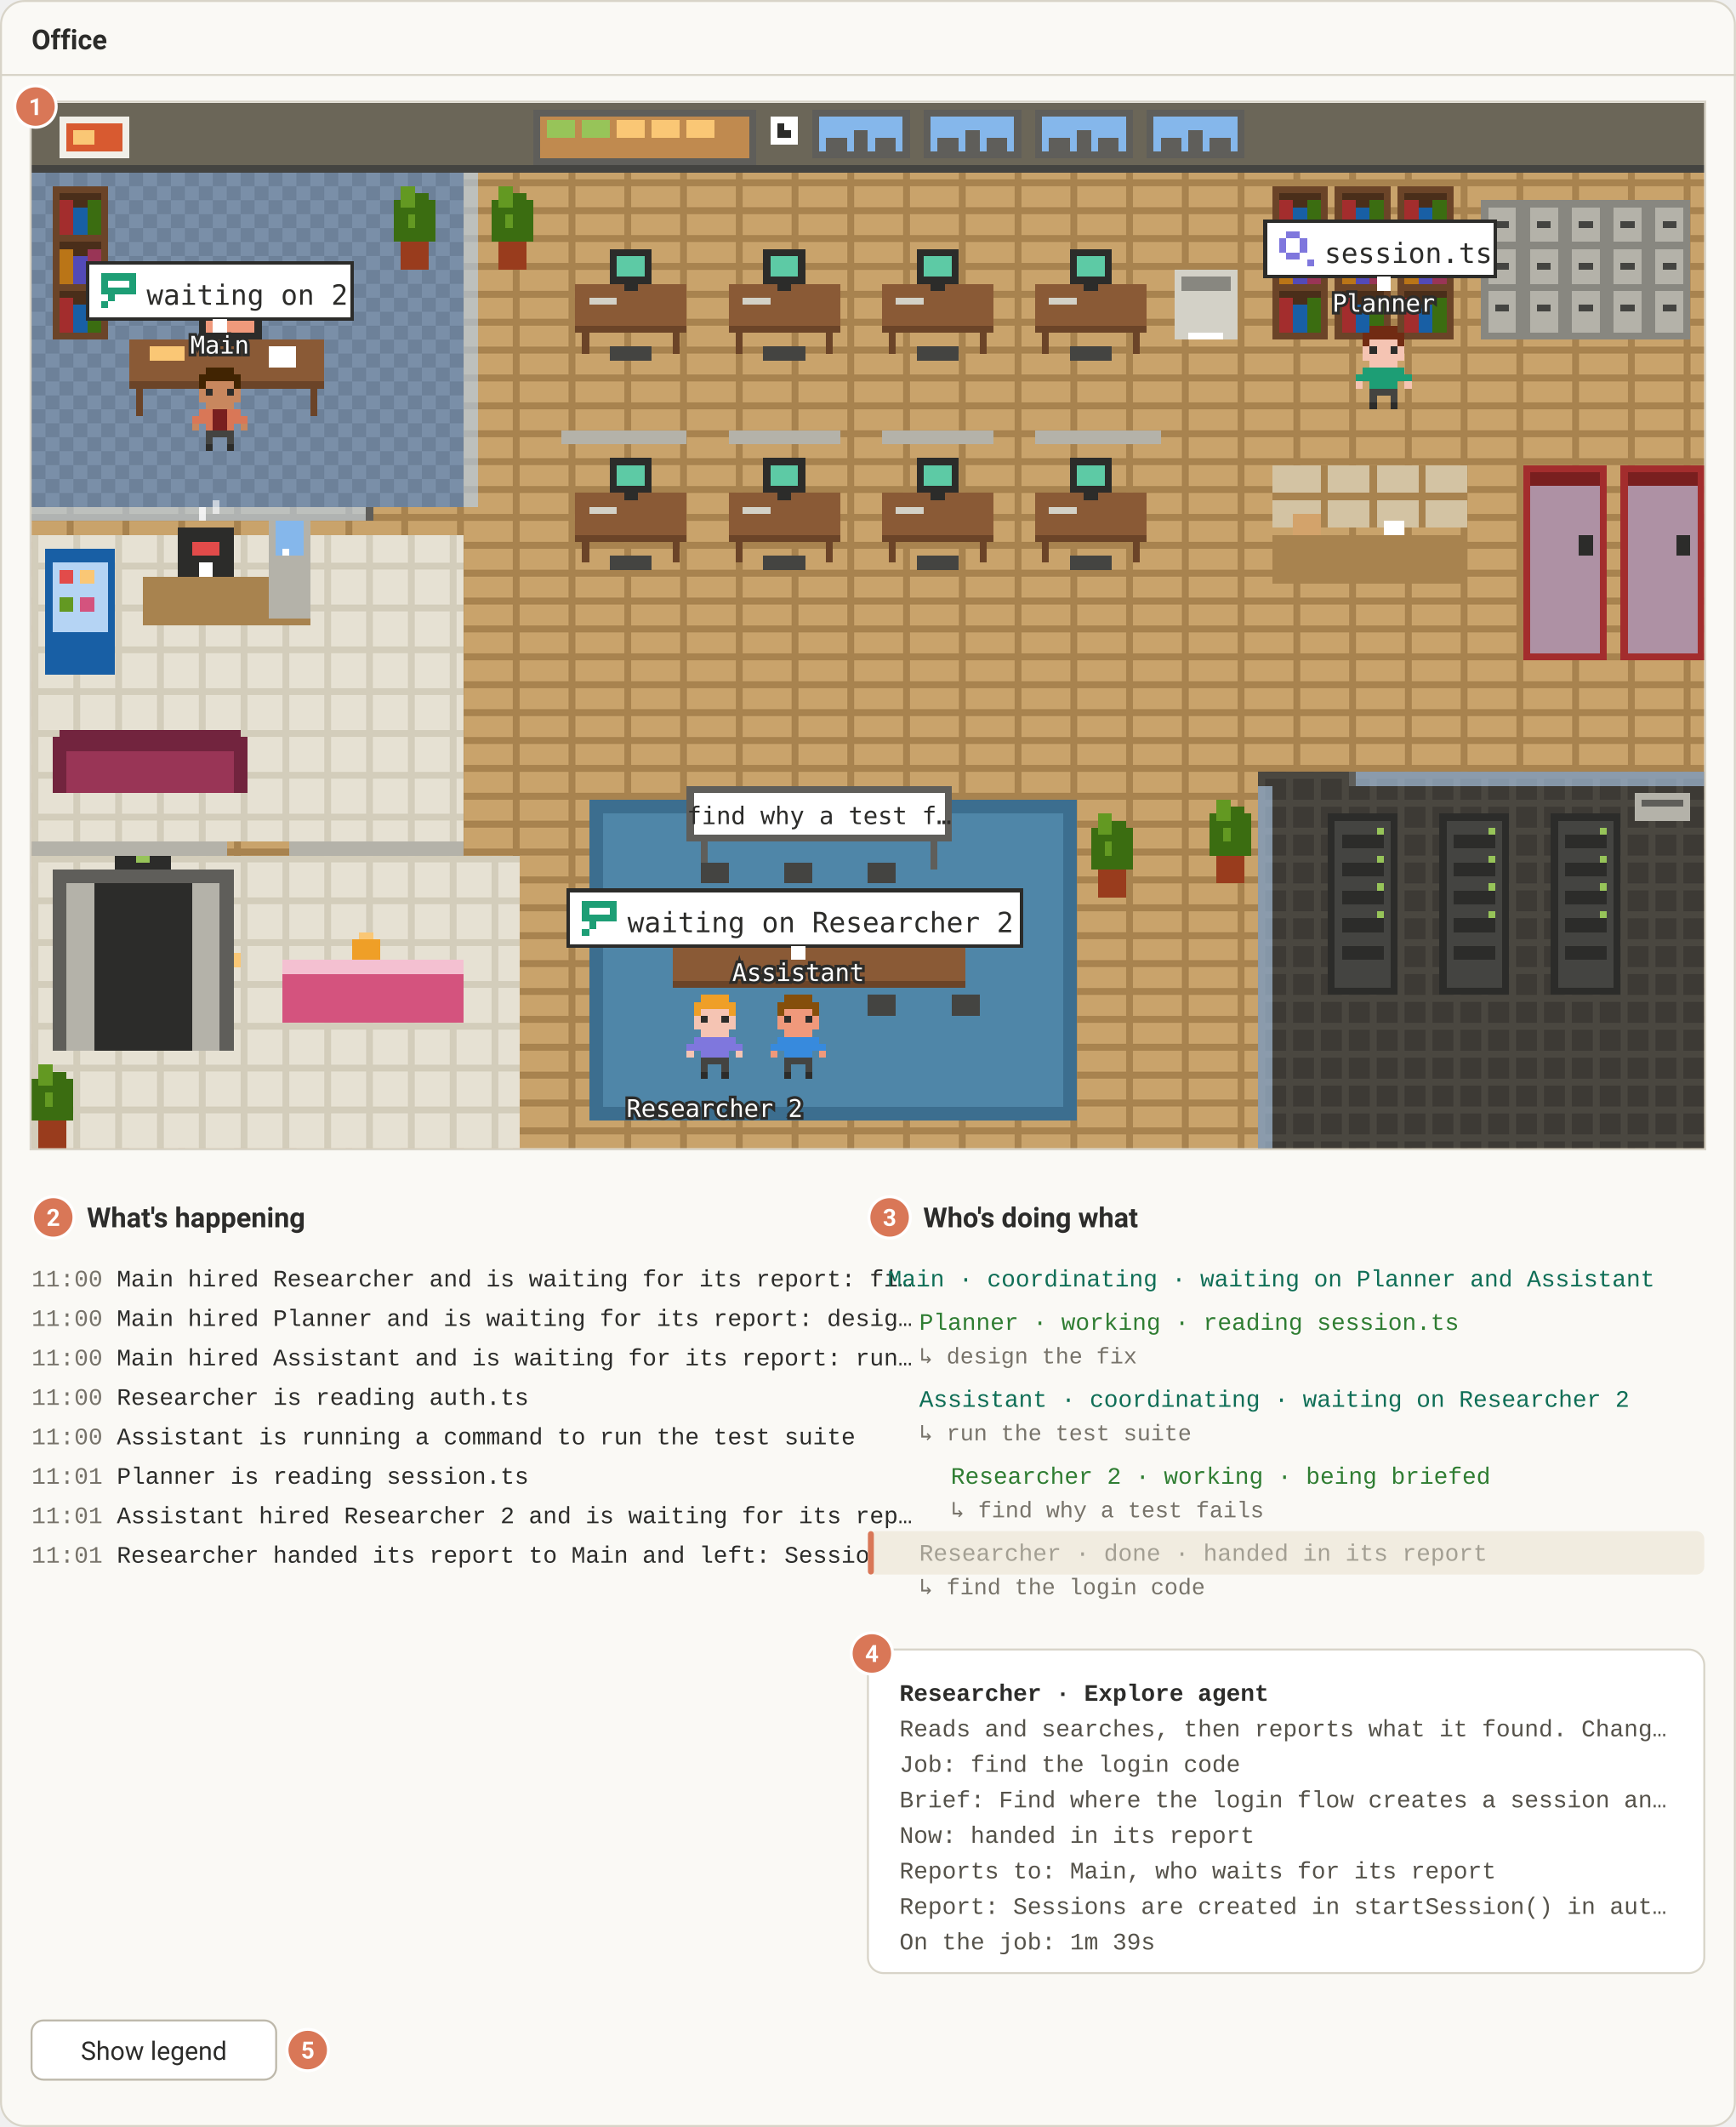
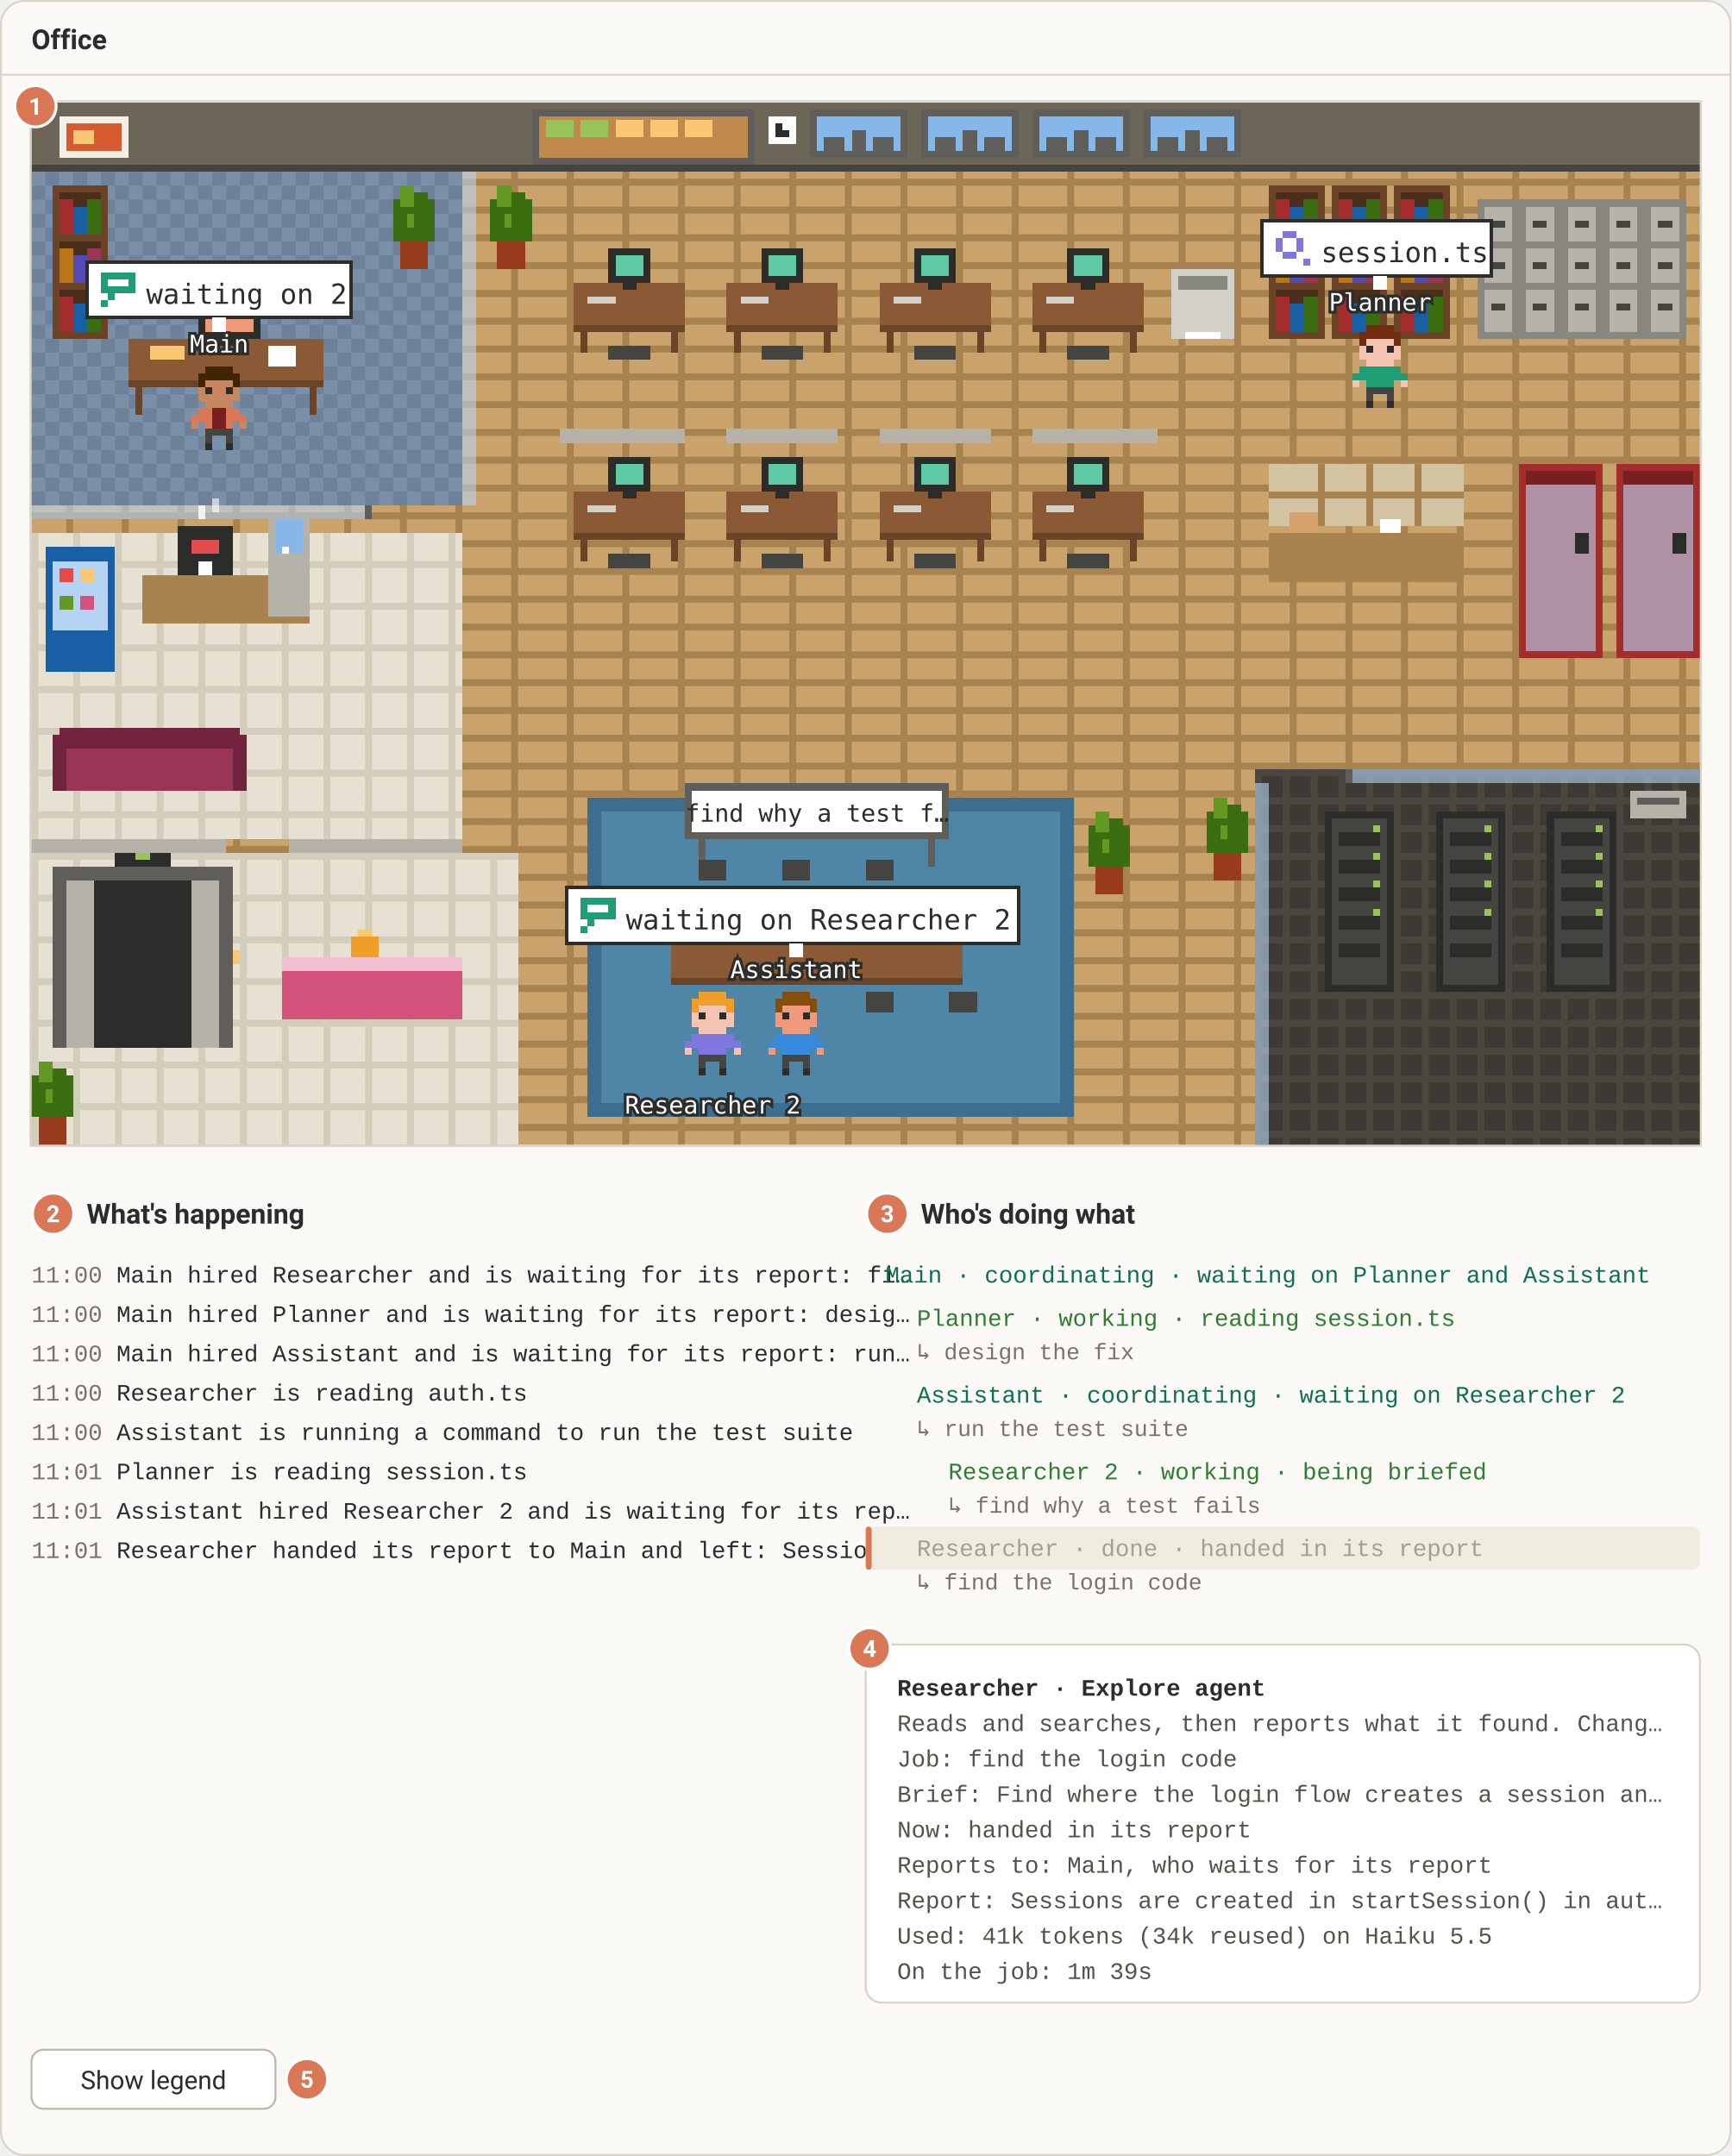
- <svg xmlns="http://www.w3.org/2000/svg" viewBox="0 0 880 1078" width="880" height="1078">
-   <rect x="0.5" y="0.5" width="879" height="1077" rx="12" fill="#faf9f5" stroke="#d8d4c8" />
+ <svg xmlns="http://www.w3.org/2000/svg" viewBox="0 0 880 1096" width="880" height="1096">
+   <rect x="0.5" y="0.5" width="879" height="1095" rx="12" fill="#faf9f5" stroke="#d8d4c8" />
  <g font-family="system-ui, -apple-system, 'Segoe UI', Roboto, Helvetica, Arial, sans-serif">
    <text x="16" y="25" font-size="14" font-weight="bold" fill="#2c2c2a">Office</text>
    <line x1="0" y1="38" x2="880" y2="38" stroke="#d8d4c8" />
  </g>
  <svg x="16" y="52" viewBox="0 0 240 150" width="848" height="530" shape-rendering="crispEdges" font-family="monospace">
    <defs>
      <pattern id="po-wood" width="8" height="4" patternUnits="userSpaceOnUse">
        <rect x="0" y="0" width="8" height="4" fill="#c9a36b" />
        <rect x="0" y="3" width="8" height="1" fill="#a8834f" />
        <rect x="5" y="0" width="1" height="3" fill="#a8834f" />
      </pattern>
      <pattern id="po-carpet" width="4" height="4" patternUnits="userSpaceOnUse">
        <rect x="0" y="0" width="4" height="4" fill="#7a8fa8" />
        <rect x="0" y="0" width="2" height="2" fill="#6d8199" />
        <rect x="2" y="2" width="2" height="2" fill="#6d8199" />
      </pattern>
      <pattern id="po-tile" width="6" height="6" patternUnits="userSpaceOnUse">
        <rect x="0" y="0" width="6" height="6" fill="#e6e1d3" />
        <rect x="0" y="0" width="6" height="1" fill="#d3cdbb" />
        <rect x="0" y="0" width="1" height="6" fill="#d3cdbb" />
      </pattern>
      <pattern id="po-grate" width="4" height="4" patternUnits="userSpaceOnUse">
        <rect x="0" y="0" width="4" height="4" fill="#3d3a35" />
        <rect x="0" y="0" width="4" height="1" fill="#4a4740" />
        <rect x="0" y="0" width="1" height="4" fill="#4a4740" />
      </pattern>
      <g id="po-desk">
        <rect x="0" y="0" width="16" height="6" fill="#8a5a36" />
        <rect x="0" y="6" width="16" height="1" fill="#6b4428" />
        <rect x="1" y="7" width="1" height="3" fill="#6b4428" />
        <rect x="14" y="7" width="1" height="3" fill="#6b4428" />
        <rect x="5" y="-5" width="6" height="5" fill="#2c2c2a" />
        <rect x="6" y="-4" width="4" height="3" fill="#5dcaa5" />
        <rect x="7" y="0" width="2" height="1" fill="#2c2c2a" />
        <rect x="2" y="2" width="4" height="1" fill="#d3d1c7" />
      </g>
      <g id="po-cab">
        <rect x="0" y="0" width="6" height="20" fill="#888780" />
        <rect x="1" y="1" width="4" height="5" fill="#b4b2a9" />
        <rect x="1" y="7" width="4" height="5" fill="#b4b2a9" />
        <rect x="1" y="13" width="4" height="6" fill="#b4b2a9" />
        <rect x="2" y="3" width="2" height="1" fill="#444441" />
        <rect x="2" y="9" width="2" height="1" fill="#444441" />
        <rect x="2" y="15" width="2" height="1" fill="#444441" />
      </g>
      <g id="po-shelf">
        <rect x="0" y="0" width="8" height="22" fill="#6b4428" />
        <rect x="1" y="1" width="6" height="6" fill="#4a2e1a" />
        <rect x="1" y="2" width="2" height="5" fill="#a32d2d" />
        <rect x="3" y="3" width="2" height="4" fill="#185fa5" />
        <rect x="5" y="2" width="2" height="5" fill="#3b6d11" />
        <rect x="1" y="8" width="6" height="6" fill="#4a2e1a" />
        <rect x="1" y="9" width="2" height="5" fill="#ba7517" />
        <rect x="3" y="10" width="2" height="4" fill="#534ab7" />
        <rect x="5" y="9" width="2" height="5" fill="#993556" />
        <rect x="1" y="15" width="6" height="6" fill="#4a2e1a" />
        <rect x="1" y="16" width="2" height="5" fill="#a32d2d" />
        <rect x="3" y="17" width="2" height="4" fill="#185fa5" />
        <rect x="5" y="16" width="2" height="5" fill="#3b6d11" />
      </g>
      <g id="po-rack">
        <rect x="0" y="0" width="10" height="26" fill="#2c2c2a" />
        <rect x="1" y="1" width="8" height="24" fill="#444441" />
        <rect x="2" y="3" width="6" height="2" fill="#2c2c2a" />
        <rect x="2" y="7" width="6" height="2" fill="#2c2c2a" />
        <rect x="2" y="11" width="6" height="2" fill="#2c2c2a" />
        <rect x="2" y="15" width="6" height="2" fill="#2c2c2a" />
        <rect x="2" y="19" width="6" height="2" fill="#2c2c2a" />
      </g>
      <g id="po-plant">
        <rect x="1" y="8" width="4" height="4" fill="#993c1d" />
        <rect x="0" y="2" width="6" height="6" fill="#3b6d11" />
        <rect x="1" y="0" width="2" height="3" fill="#639922" />
        <rect x="3" y="1" width="2" height="3" fill="#3b6d11" />
        <rect x="2" y="4" width="1" height="2" fill="#639922" />
      </g>
    </defs>
    <rect x="0" y="10" width="240" height="140" fill="url(#po-wood)" />
    <rect x="0" y="10" width="62" height="48" fill="url(#po-carpet)" />
    <rect x="0" y="62" width="62" height="44" fill="url(#po-tile)" />
    <rect x="0" y="108" width="70" height="42" fill="url(#po-tile)" />
    <rect x="176" y="96" width="64" height="54" fill="url(#po-grate)" />
    <rect x="0" y="0" width="240" height="9" fill="#6b6658" />
    <rect x="0" y="9" width="240" height="1" fill="#444441" />
    <rect x="112" y="1" width="14" height="7" fill="#5f5e5a" />
    <rect x="113" y="2" width="12" height="5" fill="#85b7eb" />
    <rect x="114" y="5" width="3" height="2" fill="#5f5e5a" />
    <rect x="118" y="4" width="2" height="3" fill="#5f5e5a" />
    <rect x="121" y="5" width="3" height="2" fill="#5f5e5a" />
    <rect x="128" y="1" width="14" height="7" fill="#5f5e5a" />
    <rect x="129" y="2" width="12" height="5" fill="#85b7eb" />
    <rect x="130" y="5" width="3" height="2" fill="#5f5e5a" />
    <rect x="134" y="4" width="2" height="3" fill="#5f5e5a" />
    <rect x="137" y="5" width="3" height="2" fill="#5f5e5a" />
    <rect x="144" y="1" width="14" height="7" fill="#5f5e5a" />
    <rect x="145" y="2" width="12" height="5" fill="#85b7eb" />
    <rect x="146" y="5" width="3" height="2" fill="#5f5e5a" />
    <rect x="150" y="4" width="2" height="3" fill="#5f5e5a" />
    <rect x="153" y="5" width="3" height="2" fill="#5f5e5a" />
    <rect x="160" y="1" width="14" height="7" fill="#5f5e5a" />
    <rect x="161" y="2" width="12" height="5" fill="#85b7eb" />
    <rect x="162" y="5" width="3" height="2" fill="#5f5e5a" />
    <rect x="166" y="4" width="2" height="3" fill="#5f5e5a" />
    <rect x="169" y="5" width="3" height="2" fill="#5f5e5a" />
    <g id="po-zone-taskboard">
      <rect x="72" y="1" width="32" height="8" fill="#5f5e5a" />
      <rect x="73" y="2" width="30" height="6" fill="#c08a4f" />
    </g>
    <rect x="62" y="10" width="2" height="48" fill="#b5d4f4" fill-opacity="0.6" />
    <rect x="0" y="58" width="48" height="2" fill="#b5d4f4" fill-opacity="0.6" />
    <rect x="48" y="58" width="1" height="2" fill="#5f5e5a" />
    <rect x="176" y="98" width="2" height="52" fill="#b5d4f4" fill-opacity="0.6" />
    <rect x="190" y="96" width="50" height="2" fill="#b5d4f4" fill-opacity="0.6" />
    <rect x="189" y="96" width="1" height="2" fill="#5f5e5a" />
    <rect x="0" y="106" width="28" height="2" fill="#b4b2a9" />
    <rect x="37" y="106" width="25" height="2" fill="#b4b2a9" />
    <rect x="76" y="47" width="18" height="2" fill="#b4b2a9" />
    <rect x="100" y="47" width="16" height="2" fill="#b4b2a9" />
    <rect x="122" y="47" width="16" height="2" fill="#b4b2a9" />
    <rect x="144" y="47" width="18" height="2" fill="#b4b2a9" />
    <g id="po-zone-office">
      <use href="#po-shelf" x="3" y="12" />
      <rect x="14" y="34" width="28" height="6" fill="#8a5a36" />
      <rect x="14" y="40" width="28" height="1" fill="#6b4428" />
      <rect x="15" y="41" width="1" height="4" fill="#6b4428" />
      <rect x="40" y="41" width="1" height="4" fill="#6b4428" />
      <rect x="24" y="28" width="9" height="6" fill="#2c2c2a" />
      <rect x="25" y="29" width="7" height="4" fill="#f0997b" />
      <rect x="27" y="34" width="3" height="1" fill="#2c2c2a" />
      <rect x="17" y="35" width="5" height="2" fill="#fac775" />
      <rect x="34" y="35" width="4" height="3" fill="#ffffff" />
      <use href="#po-plant" x="52" y="12" />
    </g>
    <g id="po-zone-desk">
      <use href="#po-desk" x="78" y="26" />
      <rect x="83" y="35" width="6" height="2" fill="#444441" />
      <use href="#po-desk" x="100" y="26" />
      <rect x="105" y="35" width="6" height="2" fill="#444441" />
      <use href="#po-desk" x="122" y="26" />
      <rect x="127" y="35" width="6" height="2" fill="#444441" />
      <use href="#po-desk" x="144" y="26" />
      <rect x="149" y="35" width="6" height="2" fill="#444441" />
      <use href="#po-desk" x="78" y="56" />
      <rect x="83" y="65" width="6" height="2" fill="#444441" />
      <use href="#po-desk" x="100" y="56" />
      <rect x="105" y="65" width="6" height="2" fill="#444441" />
      <use href="#po-desk" x="122" y="56" />
      <rect x="127" y="65" width="6" height="2" fill="#444441" />
      <use href="#po-desk" x="144" y="56" />
      <rect x="149" y="65" width="6" height="2" fill="#444441" />
      <rect x="164" y="24" width="9" height="10" fill="#d3d1c7" />
      <rect x="165" y="25" width="7" height="2" fill="#888780" />
      <rect x="166" y="33" width="5" height="1" fill="#ffffff" />
    </g>
    <g id="po-zone-library">
      <use href="#po-shelf" x="178" y="12" />
      <use href="#po-shelf" x="187" y="12" />
      <use href="#po-shelf" x="196" y="12" />
      <use href="#po-cab" x="208" y="14" />
      <use href="#po-cab" x="214" y="14" />
      <use href="#po-cab" x="220" y="14" />
      <use href="#po-cab" x="226" y="14" />
      <use href="#po-cab" x="232" y="14" />
    </g>
    <g id="po-zone-mailroom">
      <rect x="178" y="52" width="28" height="9" fill="#d3c3a3" />
      <rect x="185" y="52" width="1" height="9" fill="#a8834f" />
      <rect x="192" y="52" width="1" height="9" fill="#a8834f" />
      <rect x="199" y="52" width="1" height="9" fill="#a8834f" />
      <rect x="178" y="56" width="28" height="1" fill="#a8834f" />
      <rect x="178" y="62" width="28" height="6" fill="#a8834f" />
      <rect x="178" y="68" width="28" height="1" fill="#a8834f" />
      <rect x="181" y="59" width="4" height="3" fill="#d3a36b" />
      <rect x="194" y="60" width="3" height="2" fill="#ffffff" />
    </g>
    <g id="po-zone-phone">
      <rect x="214" y="52" width="12" height="28" fill="#a32d2d" />
      <rect x="215" y="55" width="10" height="24" fill="#b5d4f4" fill-opacity="0.6" />
      <rect x="215" y="53" width="10" height="2" fill="#791f1f" />
      <rect x="222" y="62" width="2" height="3" fill="#2c2c2a" />
      <rect x="228" y="52" width="12" height="28" fill="#a32d2d" />
      <rect x="229" y="55" width="10" height="24" fill="#b5d4f4" fill-opacity="0.6" />
      <rect x="229" y="53" width="10" height="2" fill="#791f1f" />
      <rect x="236" y="62" width="2" height="3" fill="#2c2c2a" />
    </g>
    <g id="po-zone-server">
      <use href="#po-rack" x="186" y="102" />
      <rect x="193" y="104" width="1" height="1" fill="#97c459">
        <animate attributeName="fill" values="#97c459;#27500a;#97c459" dur="0.50s" repeatCount="indefinite" />
      </rect>
      <rect x="193" y="108" width="1" height="1" fill="#97c459">
        <animate attributeName="fill" values="#97c459;#27500a;#97c459" dur="0.73s" repeatCount="indefinite" />
      </rect>
      <rect x="193" y="112" width="1" height="1" fill="#97c459">
        <animate attributeName="fill" values="#97c459;#27500a;#97c459" dur="0.96s" repeatCount="indefinite" />
      </rect>
      <rect x="193" y="116" width="1" height="1" fill="#97c459">
        <animate attributeName="fill" values="#97c459;#27500a;#97c459" dur="1.19s" repeatCount="indefinite" />
      </rect>
      <use href="#po-rack" x="202" y="102" />
      <rect x="209" y="104" width="1" height="1" fill="#97c459">
        <animate attributeName="fill" values="#97c459;#27500a;#97c459" dur="1.42s" repeatCount="indefinite" />
      </rect>
      <rect x="209" y="108" width="1" height="1" fill="#97c459">
        <animate attributeName="fill" values="#97c459;#27500a;#97c459" dur="0.50s" repeatCount="indefinite" />
      </rect>
      <rect x="209" y="112" width="1" height="1" fill="#97c459">
        <animate attributeName="fill" values="#97c459;#27500a;#97c459" dur="0.73s" repeatCount="indefinite" />
      </rect>
      <rect x="209" y="116" width="1" height="1" fill="#97c459">
        <animate attributeName="fill" values="#97c459;#27500a;#97c459" dur="0.96s" repeatCount="indefinite" />
      </rect>
      <use href="#po-rack" x="218" y="102" />
      <rect x="225" y="104" width="1" height="1" fill="#97c459">
        <animate attributeName="fill" values="#97c459;#27500a;#97c459" dur="1.19s" repeatCount="indefinite" />
      </rect>
      <rect x="225" y="108" width="1" height="1" fill="#97c459">
        <animate attributeName="fill" values="#97c459;#27500a;#97c459" dur="1.42s" repeatCount="indefinite" />
      </rect>
      <rect x="225" y="112" width="1" height="1" fill="#97c459">
        <animate attributeName="fill" values="#97c459;#27500a;#97c459" dur="0.50s" repeatCount="indefinite" />
      </rect>
      <rect x="225" y="116" width="1" height="1" fill="#97c459">
        <animate attributeName="fill" values="#97c459;#27500a;#97c459" dur="0.73s" repeatCount="indefinite" />
      </rect>
      <rect x="230" y="99" width="8" height="4" fill="#b4b2a9" />
      <rect x="231" y="100" width="6" height="1" fill="#5f5e5a" />
    </g>
    <g id="po-zone-meeting">
      <rect x="80" y="100" width="70" height="46" fill="#3c6e8f" />
      <rect x="82" y="102" width="66" height="42" fill="#4f86a8" />
      <rect x="94" y="98" width="38" height="8" fill="#5f5e5a" />
      <rect x="95" y="99" width="36" height="6" fill="#ffffff" />
      <rect x="96" y="106" width="1" height="4" fill="#5f5e5a" />
      <rect x="129" y="106" width="1" height="4" fill="#5f5e5a" />
      <rect x="96" y="109" width="4" height="3" fill="#444441" />
      <rect x="108" y="109" width="4" height="3" fill="#444441" />
      <rect x="120" y="109" width="4" height="3" fill="#444441" />
      <rect x="96" y="128" width="4" height="3" fill="#444441" />
      <rect x="108" y="128" width="4" height="3" fill="#444441" />
      <rect x="120" y="128" width="4" height="3" fill="#444441" />
      <rect x="132" y="128" width="4" height="3" fill="#444441" />
      <rect x="92" y="116" width="42" height="10" fill="#8a5a36" />
      <rect x="92" y="126" width="42" height="1" fill="#6b4428" />
    </g>
    <g id="po-zone-breakroom">
      <rect x="2" y="64" width="10" height="18" fill="#185fa5" />
      <rect x="3" y="66" width="8" height="10" fill="#b5d4f4" />
      <rect x="4" y="67" width="2" height="2" fill="#e24b4a" />
      <rect x="7" y="67" width="2" height="2" fill="#fac775" />
      <rect x="4" y="71" width="2" height="2" fill="#639922" />
      <rect x="7" y="71" width="2" height="2" fill="#d4537e" />
      <rect x="16" y="68" width="24" height="6" fill="#a8834f" />
      <rect x="16" y="74" width="24" height="1" fill="#a8834f" />
      <rect x="21" y="61" width="8" height="7" fill="#2c2c2a" />
      <rect x="23" y="63" width="4" height="2" fill="#e24b4a" />
      <rect x="24" y="66" width="2" height="2" fill="#ffffff" />
      <rect x="34" y="60" width="6" height="14" fill="#b4b2a9" />
      <rect x="35" y="60" width="4" height="5" fill="#85b7eb" />
      <rect x="4" y="90" width="26" height="3" fill="#72243e" />
      <rect x="4" y="93" width="26" height="6" fill="#993556" />
      <rect x="3" y="91" width="2" height="8" fill="#72243e" />
      <rect x="29" y="91" width="2" height="8" fill="#72243e" />
    </g>
    <g id="po-zone-elevator">
      <rect x="3" y="110" width="26" height="26" fill="#5f5e5a" />
      <rect x="5" y="112" width="11" height="24" fill="#b4b2a9" />
      <rect x="16" y="112" width="11" height="24" fill="#b4b2a9" />
      <rect x="15" y="112" width="2" height="24" fill="#5f5e5a" />
      <rect x="12" y="108" width="8" height="2" fill="#2c2c2a" />
      <rect x="15" y="108" width="2" height="1" fill="#97c459" />
      <rect x="29" y="122" width="1" height="2" fill="#fac775" />
    </g>
    <g id="po-zone-reception">
      <rect x="36" y="123" width="26" height="2" fill="#f4c0d1" />
      <rect x="36" y="125" width="26" height="7" fill="#d4537e" />
      <rect x="46" y="120" width="4" height="3" fill="#ef9f27" />
      <rect x="47" y="119" width="2" height="1" fill="#fac775" />
    </g>
    <g id="po-decor">
      <use href="#po-plant" x="66" y="12" />
      <use href="#po-plant" x="152" y="102" />
      <use href="#po-plant" x="169" y="100" />
      <use href="#po-plant" x="0" y="138" />
      <rect x="4" y="2" width="10" height="6" fill="#f1efe8" />
      <rect x="5" y="3" width="8" height="4" fill="#d85a30" />
      <rect x="6" y="4" width="3" height="2" fill="#fac775" />
      <rect x="106" y="2" width="4" height="4" fill="#ffffff" />
      <rect x="107" y="3" width="1" height="2" fill="#2c2c2a" />
      <rect x="108" y="4" width="1" height="1" fill="#2c2c2a" />
      <g>
        <rect x="24" y="58" width="1" height="2" fill="#ffffff" fill-opacity="0.8" />
        <rect x="26" y="57" width="1" height="2" fill="#ffffff" fill-opacity="0.6" />
        <animateTransform attributeName="transform" type="translate" values="0,1;0,-2" dur="1.2s" repeatCount="indefinite" />
        <animate attributeName="opacity" values="1;0" dur="1.2s" repeatCount="indefinite" />
      </g>
      <rect x="36" y="64" width="1" height="1" fill="#ffffff">
        <animate attributeName="y" values="64;60" dur="2s" repeatCount="indefinite" />
      </rect>
    </g>
    <text x="113" y="103.5" font-size="3.5" text-anchor="middle" fill="#2c2c2a">find why a test f…</text>
    <rect x="74" y="2.5" width="4" height="2.5" fill="#97c459" />
    <rect x="79" y="2.5" width="4" height="2.5" fill="#97c459" />
    <rect x="84" y="2.5" width="4" height="2.5" fill="#fac775" />
    <rect x="89" y="2.5" width="4" height="2.5" fill="#fac775" />
    <rect x="94" y="2.5" width="4" height="2.5" fill="#fac775" />
    <rect x="9" y="112" width="14" height="24" fill="#2c2c2a" />
    <g id="agent-plan-1" transform="translate(194,44)">
      <g>
        <g transform="translate(-4,-12)">
          <rect x="2" y="0" width="4" height="1" fill="#712b13" />
          <rect x="1" y="1" width="6" height="1" fill="#712b13" />
          <rect x="1" y="2" width="1" height="1" fill="#712b13" />
          <rect x="2" y="2" width="4" height="1" fill="#f5c4b3" />
          <rect x="6" y="2" width="1" height="1" fill="#712b13" />
          <rect x="1" y="3" width="1" height="1" fill="#f5c4b3" />
          <rect x="2" y="3" width="1" height="1" fill="#2c2c2a" />
          <rect x="3" y="3" width="2" height="1" fill="#f5c4b3" />
          <rect x="5" y="3" width="1" height="1" fill="#2c2c2a" />
          <rect x="6" y="3" width="1" height="1" fill="#f5c4b3" />
          <rect x="1" y="4" width="6" height="1" fill="#f5c4b3" />
          <rect x="2" y="5" width="4" height="1" fill="#f5c4b3" />
          <rect x="1" y="6" width="6" height="1" fill="#1d9e75" />
          <rect x="0" y="7" width="8" height="1" fill="#1d9e75" />
          <rect x="0" y="8" width="1" height="1" fill="#f5c4b3" />
          <rect x="2" y="8" width="4" height="1" fill="#1d9e75" />
          <rect x="7" y="8" width="1" height="1" fill="#f5c4b3" />
          <rect x="2" y="9" width="4" height="1" fill="#444441" />
          <rect x="2" y="10" width="1" height="1" fill="#444441" />
          <rect x="2" y="11" width="1" height="1" fill="#2c2c2a" />
          <rect x="5" y="10" width="1" height="1" fill="#444441" />
          <rect x="5" y="11" width="1" height="1" fill="#2c2c2a" />
        </g>
        <animateTransform attributeName="transform" type="translate" values="0,0;0,-0.6;0,0" dur="0.7s" repeatCount="indefinite" />
      </g>
      <text x="0" y="-14" font-size="3.5" text-anchor="middle" fill="#ffffff" stroke="#2c2c2a" stroke-width="0.8" paint-order="stroke">Planner</text>
      <g transform="translate(-17,-27)">
        <rect x="0" y="0" width="33" height="8" fill="#ffffff" stroke="#2c2c2a" stroke-width="0.5" />
        <rect x="16" y="8" width="2" height="2" fill="#ffffff" />
        <rect x="3" y="1.5" width="2" height="1" fill="#7f77dd" />
        <rect x="2" y="2.5" width="1" height="1" fill="#7f77dd" />
        <rect x="5" y="2.5" width="1" height="1" fill="#7f77dd" />
        <rect x="2" y="3.5" width="1" height="1" fill="#7f77dd" />
        <rect x="5" y="3.5" width="1" height="1" fill="#7f77dd" />
        <rect x="3" y="4.5" width="2" height="1" fill="#7f77dd" />
        <rect x="6" y="5.5" width="1" height="1" fill="#7f77dd" />
        <text x="8.5" y="6" font-size="4" fill="#2c2c2a">session.ts</text>
      </g>
    </g>
    <g id="agent-main" transform="translate(27,50)">
      <g transform="translate(-4,-12)">
        <rect x="2" y="0" width="4" height="1" fill="#412402" />
        <rect x="1" y="1" width="6" height="1" fill="#412402" />
        <rect x="1" y="2" width="1" height="1" fill="#412402" />
        <rect x="2" y="2" width="4" height="1" fill="#c8875e" />
        <rect x="6" y="2" width="1" height="1" fill="#412402" />
        <rect x="1" y="3" width="1" height="1" fill="#c8875e" />
        <rect x="2" y="3" width="1" height="1" fill="#2c2c2a" />
        <rect x="3" y="3" width="2" height="1" fill="#c8875e" />
        <rect x="5" y="3" width="1" height="1" fill="#2c2c2a" />
        <rect x="6" y="3" width="1" height="1" fill="#c8875e" />
        <rect x="1" y="4" width="6" height="1" fill="#c8875e" />
        <rect x="2" y="5" width="4" height="1" fill="#c8875e" />
        <rect x="1" y="6" width="2" height="1" fill="#d97757" />
        <rect x="3" y="6" width="2" height="1" fill="#791f1f" />
        <rect x="5" y="6" width="2" height="1" fill="#d97757" />
        <rect x="0" y="7" width="3" height="1" fill="#d97757" />
        <rect x="3" y="7" width="2" height="1" fill="#791f1f" />
        <rect x="5" y="7" width="3" height="1" fill="#d97757" />
        <rect x="0" y="8" width="1" height="1" fill="#c8875e" />
        <rect x="2" y="8" width="1" height="1" fill="#d97757" />
        <rect x="3" y="8" width="2" height="1" fill="#791f1f" />
        <rect x="5" y="8" width="1" height="1" fill="#d97757" />
        <rect x="7" y="8" width="1" height="1" fill="#c8875e" />
        <rect x="2" y="9" width="4" height="1" fill="#444441" />
        <rect x="2" y="10" width="1" height="1" fill="#444441" />
        <rect x="2" y="11" width="1" height="1" fill="#2c2c2a" />
        <rect x="5" y="10" width="1" height="1" fill="#444441" />
        <rect x="5" y="11" width="1" height="1" fill="#2c2c2a" />
      </g>
      <text x="0" y="-14" font-size="3.5" text-anchor="middle" fill="#ffffff" stroke="#2c2c2a" stroke-width="0.8" paint-order="stroke">Main</text>
      <g transform="translate(-19,-27)">
        <rect x="0" y="0" width="38" height="8" fill="#ffffff" stroke="#2c2c2a" stroke-width="0.5" />
        <rect x="18" y="8" width="2" height="2" fill="#ffffff" />
        <rect x="2" y="1.5" width="5" height="1" fill="#1d9e75" />
        <rect x="2" y="2.5" width="1" height="1" fill="#1d9e75" />
        <rect x="6" y="2.5" width="1" height="1" fill="#1d9e75" />
        <rect x="2" y="3.5" width="5" height="1" fill="#1d9e75" />
        <rect x="3" y="4.5" width="1" height="1" fill="#1d9e75" />
        <rect x="2" y="5.5" width="1" height="1" fill="#1d9e75" />
        <text x="8.5" y="6" font-size="4" fill="#2c2c2a">waiting on 2</text>
      </g>
    </g>
    <g id="agent-explore-1">
      <set attributeName="visibility" to="hidden" begin="2533ms" />
      <animateMotion dur="2533ms" fill="freeze" path="M155.99,88 L55,88 L55,62 L55,50 L36,50 L55,50 L55,62 L55,88 L32,88 L32,138 L16,138" />
      <g transform="translate(-4,-12)">
        <rect x="2" y="0" width="4" height="1" fill="#412402" />
        <rect x="1" y="1" width="6" height="1" fill="#412402" />
        <rect x="1" y="2" width="1" height="1" fill="#412402" />
        <rect x="2" y="2" width="4" height="1" fill="#f5c4b3" />
        <rect x="6" y="2" width="1" height="1" fill="#412402" />
        <rect x="1" y="3" width="1" height="1" fill="#f5c4b3" />
        <rect x="2" y="3" width="1" height="1" fill="#2c2c2a" />
        <rect x="3" y="3" width="2" height="1" fill="#f5c4b3" />
        <rect x="5" y="3" width="1" height="1" fill="#2c2c2a" />
        <rect x="6" y="3" width="1" height="1" fill="#f5c4b3" />
        <rect x="1" y="4" width="6" height="1" fill="#f5c4b3" />
        <rect x="2" y="5" width="4" height="1" fill="#f5c4b3" />
        <rect x="1" y="6" width="6" height="1" fill="#7f77dd" />
        <rect x="0" y="7" width="8" height="1" fill="#7f77dd" />
        <rect x="0" y="8" width="1" height="1" fill="#f5c4b3" />
        <rect x="2" y="8" width="4" height="1" fill="#7f77dd" />
        <rect x="7" y="8" width="1" height="1" fill="#f5c4b3" />
        <rect x="2" y="9" width="4" height="1" fill="#444441" />
        <g>
          <rect x="2" y="10" width="1" height="1" fill="#444441" />
          <rect x="2" y="11" width="1" height="1" fill="#2c2c2a" />
          <animateTransform attributeName="transform" type="translate" values="0,0;0,-1;0,0" dur="0.3s" begin="0s" repeatDur="2533ms" />
        </g>
        <g>
          <rect x="5" y="10" width="1" height="1" fill="#444441" />
          <rect x="5" y="11" width="1" height="1" fill="#2c2c2a" />
          <animateTransform attributeName="transform" type="translate" values="0,0;0,-1;0,0" dur="0.3s" begin="0.15s" repeatDur="2533ms" />
        </g>
      </g>
      <g>
        <rect x="-1" y="-5" width="2" height="1" fill="#ba7517" />
        <rect x="-1" y="-4" width="5" height="1" fill="#fac775" />
        <rect x="-1" y="-3" width="5" height="1" fill="#fac775" />
        <rect x="-1" y="-2" width="5" height="1" fill="#fac775" />
        <set attributeName="visibility" to="hidden" begin="1316ms" />
      </g>
      <text x="0" y="-14" font-size="3.5" text-anchor="middle" fill="#ffffff" stroke="#2c2c2a" stroke-width="0.8" paint-order="stroke">Researcher</text>
    </g>
    <g id="agent-tester-1" transform="translate(110,140)">
      <g transform="translate(-4,-12)">
        <rect x="2" y="0" width="4" height="1" fill="#854f0b" />
        <rect x="1" y="1" width="6" height="1" fill="#854f0b" />
        <rect x="1" y="2" width="1" height="1" fill="#854f0b" />
        <rect x="2" y="2" width="4" height="1" fill="#f0997b" />
        <rect x="6" y="2" width="1" height="1" fill="#854f0b" />
        <rect x="1" y="3" width="1" height="1" fill="#f0997b" />
        <rect x="2" y="3" width="1" height="1" fill="#2c2c2a" />
        <rect x="3" y="3" width="2" height="1" fill="#f0997b" />
        <rect x="5" y="3" width="1" height="1" fill="#2c2c2a" />
        <rect x="6" y="3" width="1" height="1" fill="#f0997b" />
        <rect x="1" y="4" width="6" height="1" fill="#f0997b" />
        <rect x="2" y="5" width="4" height="1" fill="#f0997b" />
        <rect x="1" y="6" width="6" height="1" fill="#378add" />
        <rect x="0" y="7" width="8" height="1" fill="#378add" />
        <rect x="0" y="8" width="1" height="1" fill="#f0997b" />
        <rect x="2" y="8" width="4" height="1" fill="#378add" />
        <rect x="7" y="8" width="1" height="1" fill="#f0997b" />
        <rect x="2" y="9" width="4" height="1" fill="#444441" />
        <rect x="2" y="10" width="1" height="1" fill="#444441" />
        <rect x="2" y="11" width="1" height="1" fill="#2c2c2a" />
        <rect x="5" y="10" width="1" height="1" fill="#444441" />
        <rect x="5" y="11" width="1" height="1" fill="#2c2c2a" />
      </g>
      <text x="0" y="-14" font-size="3.5" text-anchor="middle" fill="#ffffff" stroke="#2c2c2a" stroke-width="0.8" paint-order="stroke">Assistant</text>
      <g transform="translate(-33,-27)">
        <rect x="0" y="0" width="65" height="8" fill="#ffffff" stroke="#2c2c2a" stroke-width="0.5" />
        <rect x="32" y="8" width="2" height="2" fill="#ffffff" />
        <rect x="2" y="1.5" width="5" height="1" fill="#1d9e75" />
        <rect x="2" y="2.5" width="1" height="1" fill="#1d9e75" />
        <rect x="6" y="2.5" width="1" height="1" fill="#1d9e75" />
        <rect x="2" y="3.5" width="5" height="1" fill="#1d9e75" />
        <rect x="3" y="4.5" width="1" height="1" fill="#1d9e75" />
        <rect x="2" y="5.5" width="1" height="1" fill="#1d9e75" />
        <text x="8.5" y="6" font-size="4" fill="#2c2c2a">waiting on Researcher 2</text>
      </g>
    </g>
    <g id="agent-digger-1" transform="translate(98,140)">
      <g transform="translate(-4,-12)">
        <rect x="2" y="0" width="4" height="1" fill="#ef9f27" />
        <rect x="1" y="1" width="6" height="1" fill="#ef9f27" />
        <rect x="1" y="2" width="1" height="1" fill="#ef9f27" />
        <rect x="2" y="2" width="4" height="1" fill="#f5c4b3" />
        <rect x="6" y="2" width="1" height="1" fill="#ef9f27" />
        <rect x="1" y="3" width="1" height="1" fill="#f5c4b3" />
        <rect x="2" y="3" width="1" height="1" fill="#2c2c2a" />
        <rect x="3" y="3" width="2" height="1" fill="#f5c4b3" />
        <rect x="5" y="3" width="1" height="1" fill="#2c2c2a" />
        <rect x="6" y="3" width="1" height="1" fill="#f5c4b3" />
        <rect x="1" y="4" width="6" height="1" fill="#f5c4b3" />
        <rect x="2" y="5" width="4" height="1" fill="#f5c4b3" />
        <rect x="1" y="6" width="6" height="1" fill="#7f77dd" />
        <rect x="0" y="7" width="8" height="1" fill="#7f77dd" />
        <rect x="0" y="8" width="1" height="1" fill="#f5c4b3" />
        <rect x="2" y="8" width="4" height="1" fill="#7f77dd" />
        <rect x="7" y="8" width="1" height="1" fill="#f5c4b3" />
        <rect x="2" y="9" width="4" height="1" fill="#444441" />
        <rect x="2" y="10" width="1" height="1" fill="#444441" />
        <rect x="2" y="11" width="1" height="1" fill="#2c2c2a" />
        <rect x="5" y="10" width="1" height="1" fill="#444441" />
        <rect x="5" y="11" width="1" height="1" fill="#2c2c2a" />
      </g>
      <text x="0" y="5.5" font-size="3.5" text-anchor="middle" fill="#ffffff" stroke="#2c2c2a" stroke-width="0.8" paint-order="stroke">Researcher 2</text>
    </g>
  </svg>
  <rect x="15.5" y="51.5" width="849" height="531" fill="none" stroke="#d8d4c8" />
  <g>
    <circle cx="18" cy="54" r="10.5" fill="#d97757" stroke="#ffffff" stroke-width="1.5" />
    <text x="18" y="58.3" font-family="system-ui, -apple-system, 'Segoe UI', Roboto, Helvetica, Arial, sans-serif" font-size="12" font-weight="bold" text-anchor="middle" fill="#ffffff">1</text>
  </g>
  <g font-family="system-ui, -apple-system, 'Segoe UI', Roboto, Helvetica, Arial, sans-serif">
    <text x="44" y="622" font-size="14" font-weight="bold" fill="#2c2c2a">What's happening</text>
  </g>
  <g>
    <circle cx="27" cy="617" r="10.5" fill="#d97757" stroke="#ffffff" stroke-width="1.5" />
    <text x="27" y="621.3" font-family="system-ui, -apple-system, 'Segoe UI', Roboto, Helvetica, Arial, sans-serif" font-size="12" font-weight="bold" text-anchor="middle" fill="#ffffff">2</text>
  </g>
  <g font-family="ui-monospace, SFMono-Regular, Menlo, Consolas, 'Liberation Mono', monospace" font-size="12">
    <text x="16" y="652" fill="#2c2c2a">
      <tspan fill="#77736a">11:00</tspan> Main hired Researcher and is waiting for its report: fi…</text>
    <text x="16" y="672" fill="#2c2c2a">
      <tspan fill="#77736a">11:00</tspan> Main hired Planner and is waiting for its report: desig…</text>
    <text x="16" y="692" fill="#2c2c2a">
      <tspan fill="#77736a">11:00</tspan> Main hired Assistant and is waiting for its report: run…</text>
    <text x="16" y="712" fill="#2c2c2a">
      <tspan fill="#77736a">11:00</tspan> Researcher is reading auth.ts</text>
    <text x="16" y="732" fill="#2c2c2a">
      <tspan fill="#77736a">11:00</tspan> Assistant is running a command to run the test suite</text>
    <text x="16" y="752" fill="#2c2c2a">
      <tspan fill="#77736a">11:01</tspan> Planner is reading session.ts</text>
    <text x="16" y="772" fill="#2c2c2a">
      <tspan fill="#77736a">11:01</tspan> Assistant hired Researcher 2 and is waiting for its rep…</text>
    <text x="16" y="792" fill="#2c2c2a">
      <tspan fill="#77736a">11:01</tspan> Researcher handed its report to Main and left: Sessions…</text>
  </g>
  <g font-family="system-ui, -apple-system, 'Segoe UI', Roboto, Helvetica, Arial, sans-serif">
    <text x="468" y="622" font-size="14" font-weight="bold" fill="#2c2c2a">Who's doing what</text>
  </g>
  <g>
    <circle cx="451" cy="617" r="10.5" fill="#d97757" stroke="#ffffff" stroke-width="1.5" />
    <text x="451" y="621.3" font-family="system-ui, -apple-system, 'Segoe UI', Roboto, Helvetica, Arial, sans-serif" font-size="12" font-weight="bold" text-anchor="middle" fill="#ffffff">3</text>
  </g>
  <g font-family="ui-monospace, SFMono-Regular, Menlo, Consolas, 'Liberation Mono', monospace" font-size="12">
    <text x="450" y="652" fill="#0f6e56">Main · coordinating · waiting on Planner and Assistant</text>
  </g>
  <g font-family="ui-monospace, SFMono-Regular, Menlo, Consolas, 'Liberation Mono', monospace" font-size="12">
    <text x="466" y="674" fill="#2f7d32">Planner · working · reading session.ts</text>
  </g>
  <g font-family="ui-monospace, SFMono-Regular, Menlo, Consolas, 'Liberation Mono', monospace" font-size="11.5">
    <text x="466" y="691" fill="#77736a">↳ design the fix</text>
  </g>
  <g font-family="ui-monospace, SFMono-Regular, Menlo, Consolas, 'Liberation Mono', monospace" font-size="12">
    <text x="466" y="713" fill="#0f6e56">Assistant · coordinating · waiting on Researcher 2</text>
  </g>
  <g font-family="ui-monospace, SFMono-Regular, Menlo, Consolas, 'Liberation Mono', monospace" font-size="11.5">
    <text x="466" y="730" fill="#77736a">↳ run the test suite</text>
  </g>
  <g font-family="ui-monospace, SFMono-Regular, Menlo, Consolas, 'Liberation Mono', monospace" font-size="12">
    <text x="482" y="752" fill="#2f7d32">Researcher 2 · working · being briefed</text>
  </g>
  <g font-family="ui-monospace, SFMono-Regular, Menlo, Consolas, 'Liberation Mono', monospace" font-size="11.5">
    <text x="482" y="769" fill="#77736a">↳ find why a test fails</text>
  </g>
  <rect x="440" y="776" width="424" height="22" rx="4" fill="#f1ece0" />
  <rect x="440" y="776" width="3" height="22" rx="1.5" fill="#d97757" />
  <g font-family="ui-monospace, SFMono-Regular, Menlo, Consolas, 'Liberation Mono', monospace" font-size="12">
    <text x="466" y="791" fill="#a39f93">Researcher · done · handed in its report</text>
  </g>
  <g font-family="ui-monospace, SFMono-Regular, Menlo, Consolas, 'Liberation Mono', monospace" font-size="11.5">
    <text x="466" y="808" fill="#77736a">↳ find the login code</text>
  </g>
-   <rect x="440" y="836" width="424" height="164" rx="8" fill="#ffffff" stroke="#d8d4c8" />
+   <rect x="440" y="836" width="424" height="182" rx="8" fill="#ffffff" stroke="#d8d4c8" />
  <g font-family="ui-monospace, SFMono-Regular, Menlo, Consolas, 'Liberation Mono', monospace" font-size="12">
    <text x="456" y="862" font-weight="bold" fill="#2c2c2a">Researcher · Explore agent</text>
    <text x="456" y="880" fill="#55524a">Reads and searches, then reports what it found. Chang…</text>
    <text x="456" y="898" fill="#55524a">Job: find the login code</text>
    <text x="456" y="916" fill="#55524a">Brief: Find where the login flow creates a session an…</text>
    <text x="456" y="934" fill="#55524a">Now: handed in its report</text>
    <text x="456" y="952" fill="#55524a">Reports to: Main, who waits for its report</text>
    <text x="456" y="970" fill="#55524a">Report: Sessions are created in startSession() in aut…</text>
-     <text x="456" y="988" fill="#55524a">On the job: 1m 39s</text>
+     <text x="456" y="988" fill="#55524a">Used: 41k tokens (34k reused) on Haiku 5.5</text>
+     <text x="456" y="1006" fill="#55524a">On the job: 1m 39s</text>
  </g>
  <g>
    <circle cx="442" cy="838" r="10.5" fill="#d97757" stroke="#ffffff" stroke-width="1.5" />
    <text x="442" y="842.3" font-family="system-ui, -apple-system, 'Segoe UI', Roboto, Helvetica, Arial, sans-serif" font-size="12" font-weight="bold" text-anchor="middle" fill="#ffffff">4</text>
  </g>
-   <rect x="16" y="1024" width="124" height="30" rx="6" fill="#ffffff" stroke="#bdb8aa" />
+   <rect x="16" y="1042" width="124" height="30" rx="6" fill="#ffffff" stroke="#bdb8aa" />
  <g font-family="system-ui, -apple-system, 'Segoe UI', Roboto, Helvetica, Arial, sans-serif">
-     <text x="78" y="1044" font-size="13" text-anchor="middle" fill="#2c2c2a">Show legend</text>
+     <text x="78" y="1062" font-size="13" text-anchor="middle" fill="#2c2c2a">Show legend</text>
  </g>
  <g>
-     <circle cx="156" cy="1039" r="10.5" fill="#d97757" stroke="#ffffff" stroke-width="1.5" />
-     <text x="156" y="1043.3" font-family="system-ui, -apple-system, 'Segoe UI', Roboto, Helvetica, Arial, sans-serif" font-size="12" font-weight="bold" text-anchor="middle" fill="#ffffff">5</text>
+     <circle cx="156" cy="1057" r="10.5" fill="#d97757" stroke="#ffffff" stroke-width="1.5" />
+     <text x="156" y="1061.3" font-family="system-ui, -apple-system, 'Segoe UI', Roboto, Helvetica, Arial, sans-serif" font-size="12" font-weight="bold" text-anchor="middle" fill="#ffffff">5</text>
  </g>
</svg>
